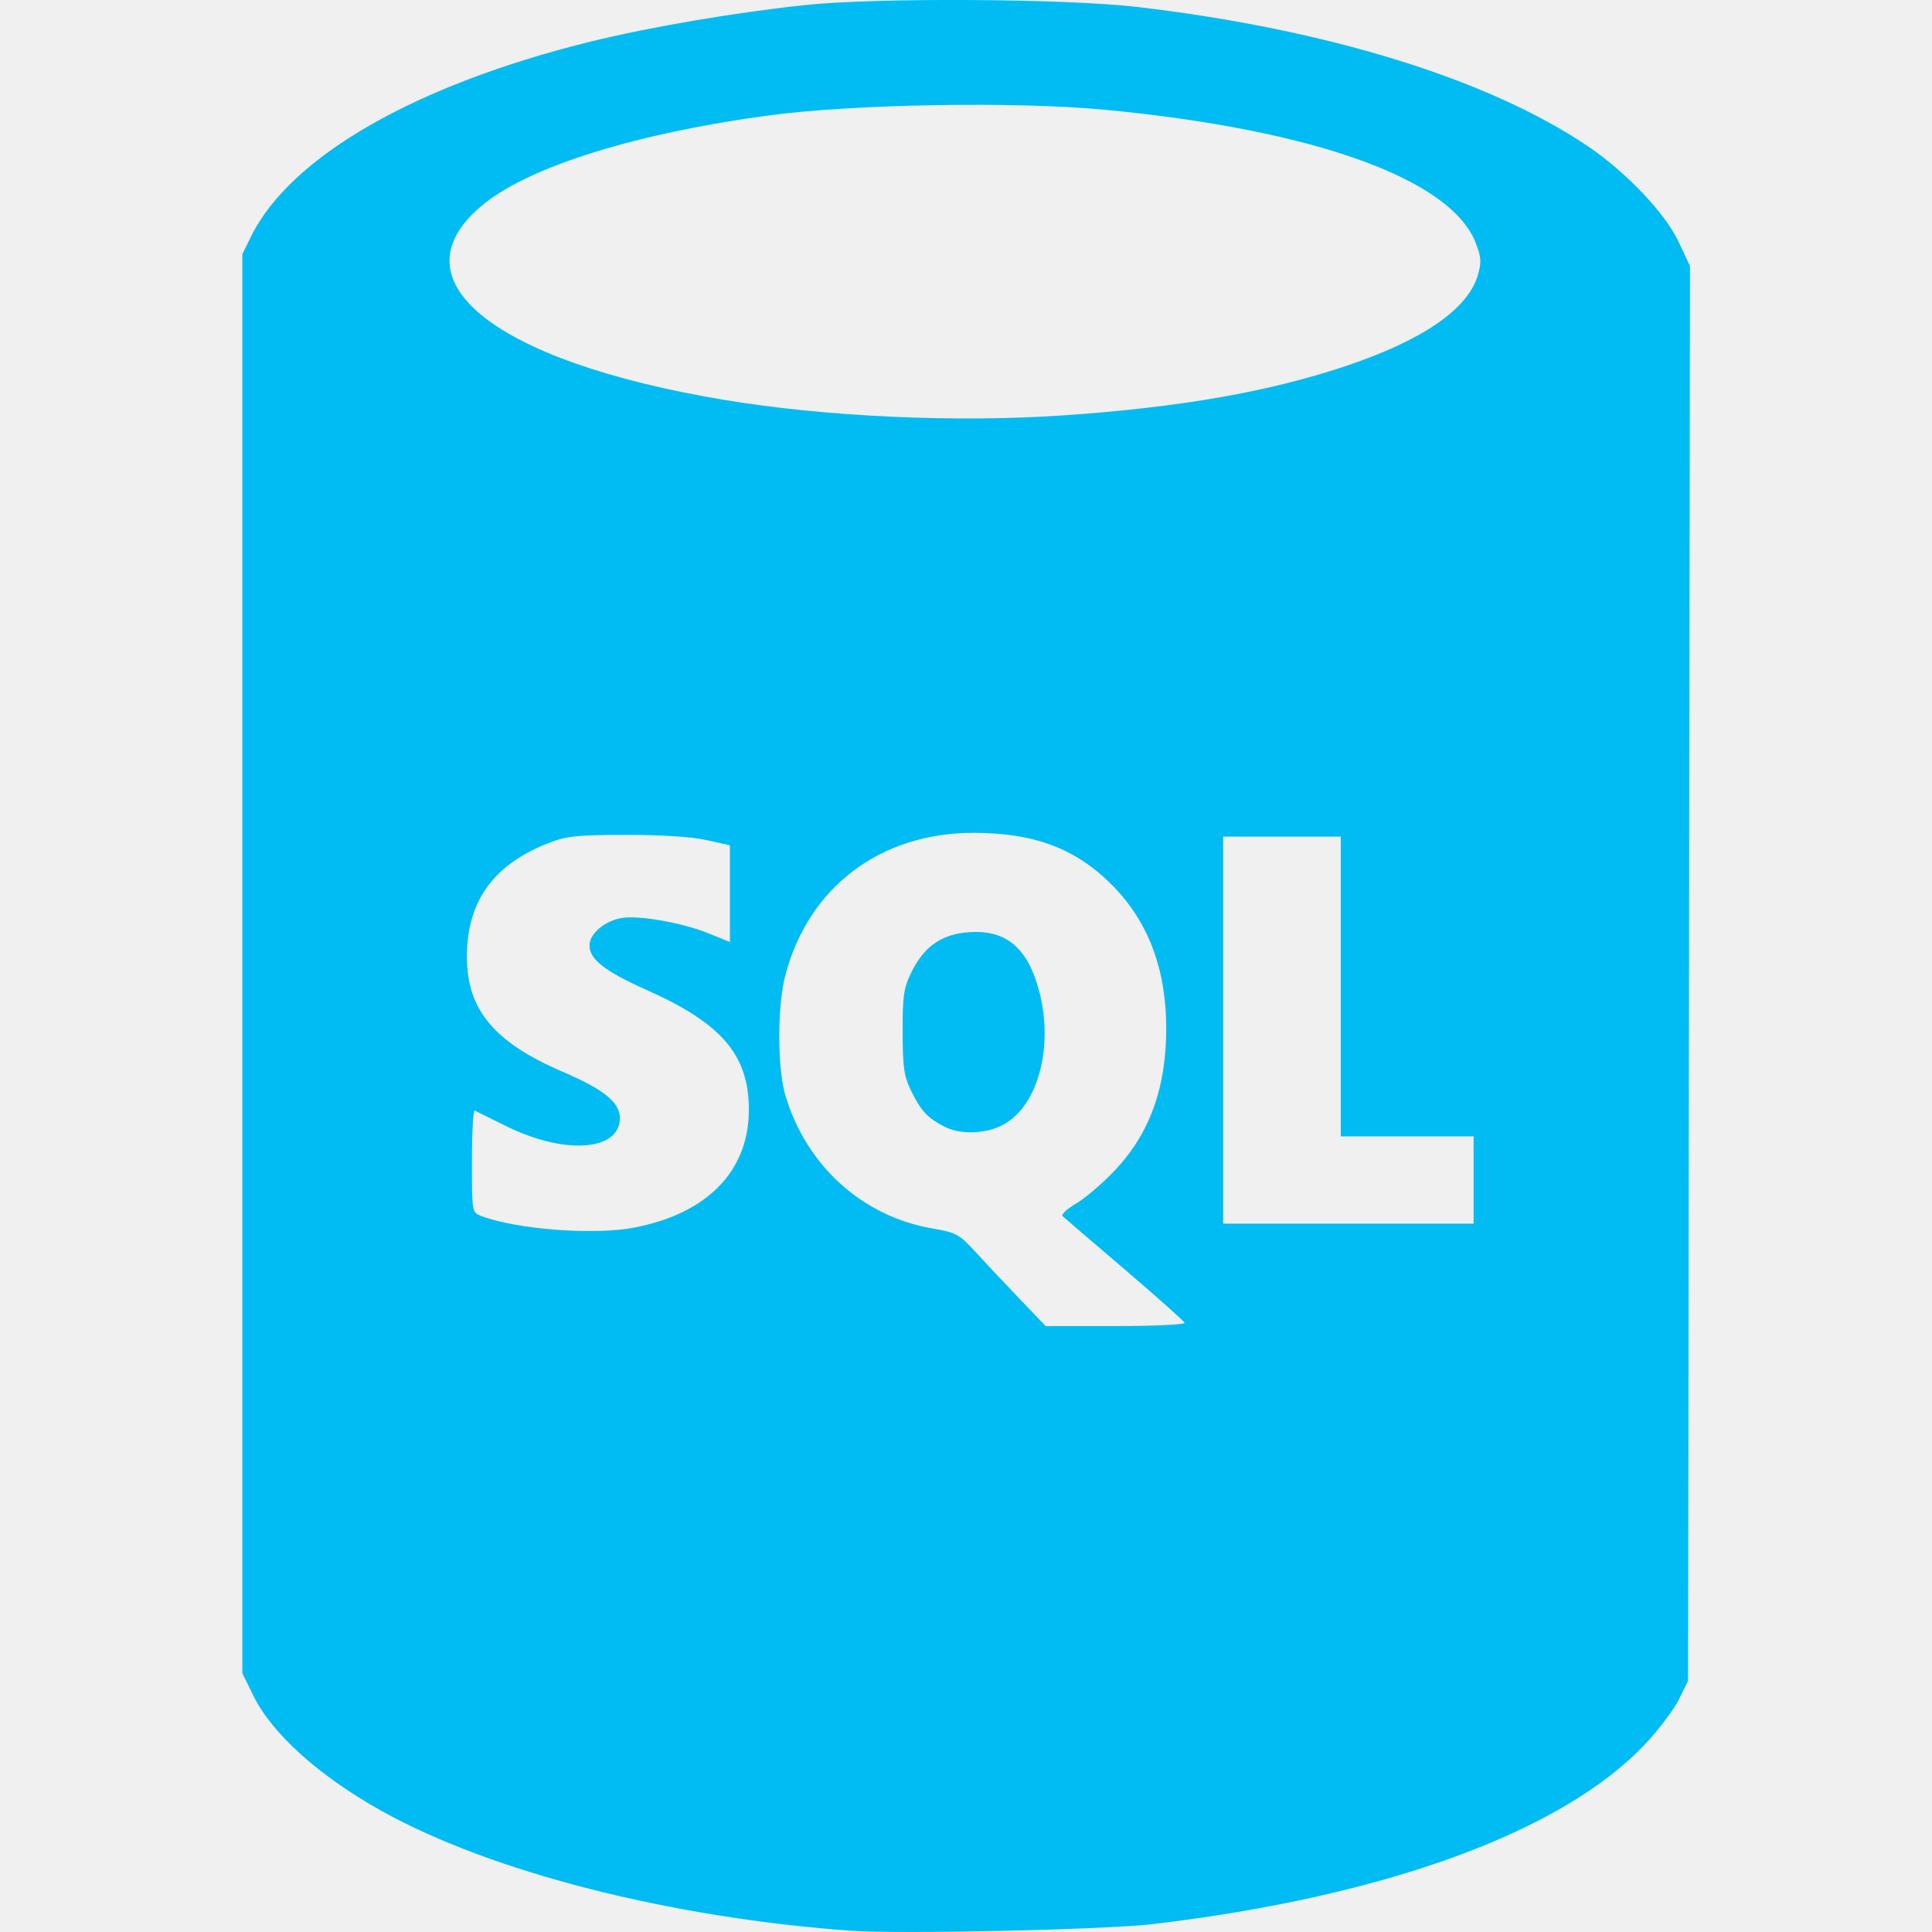
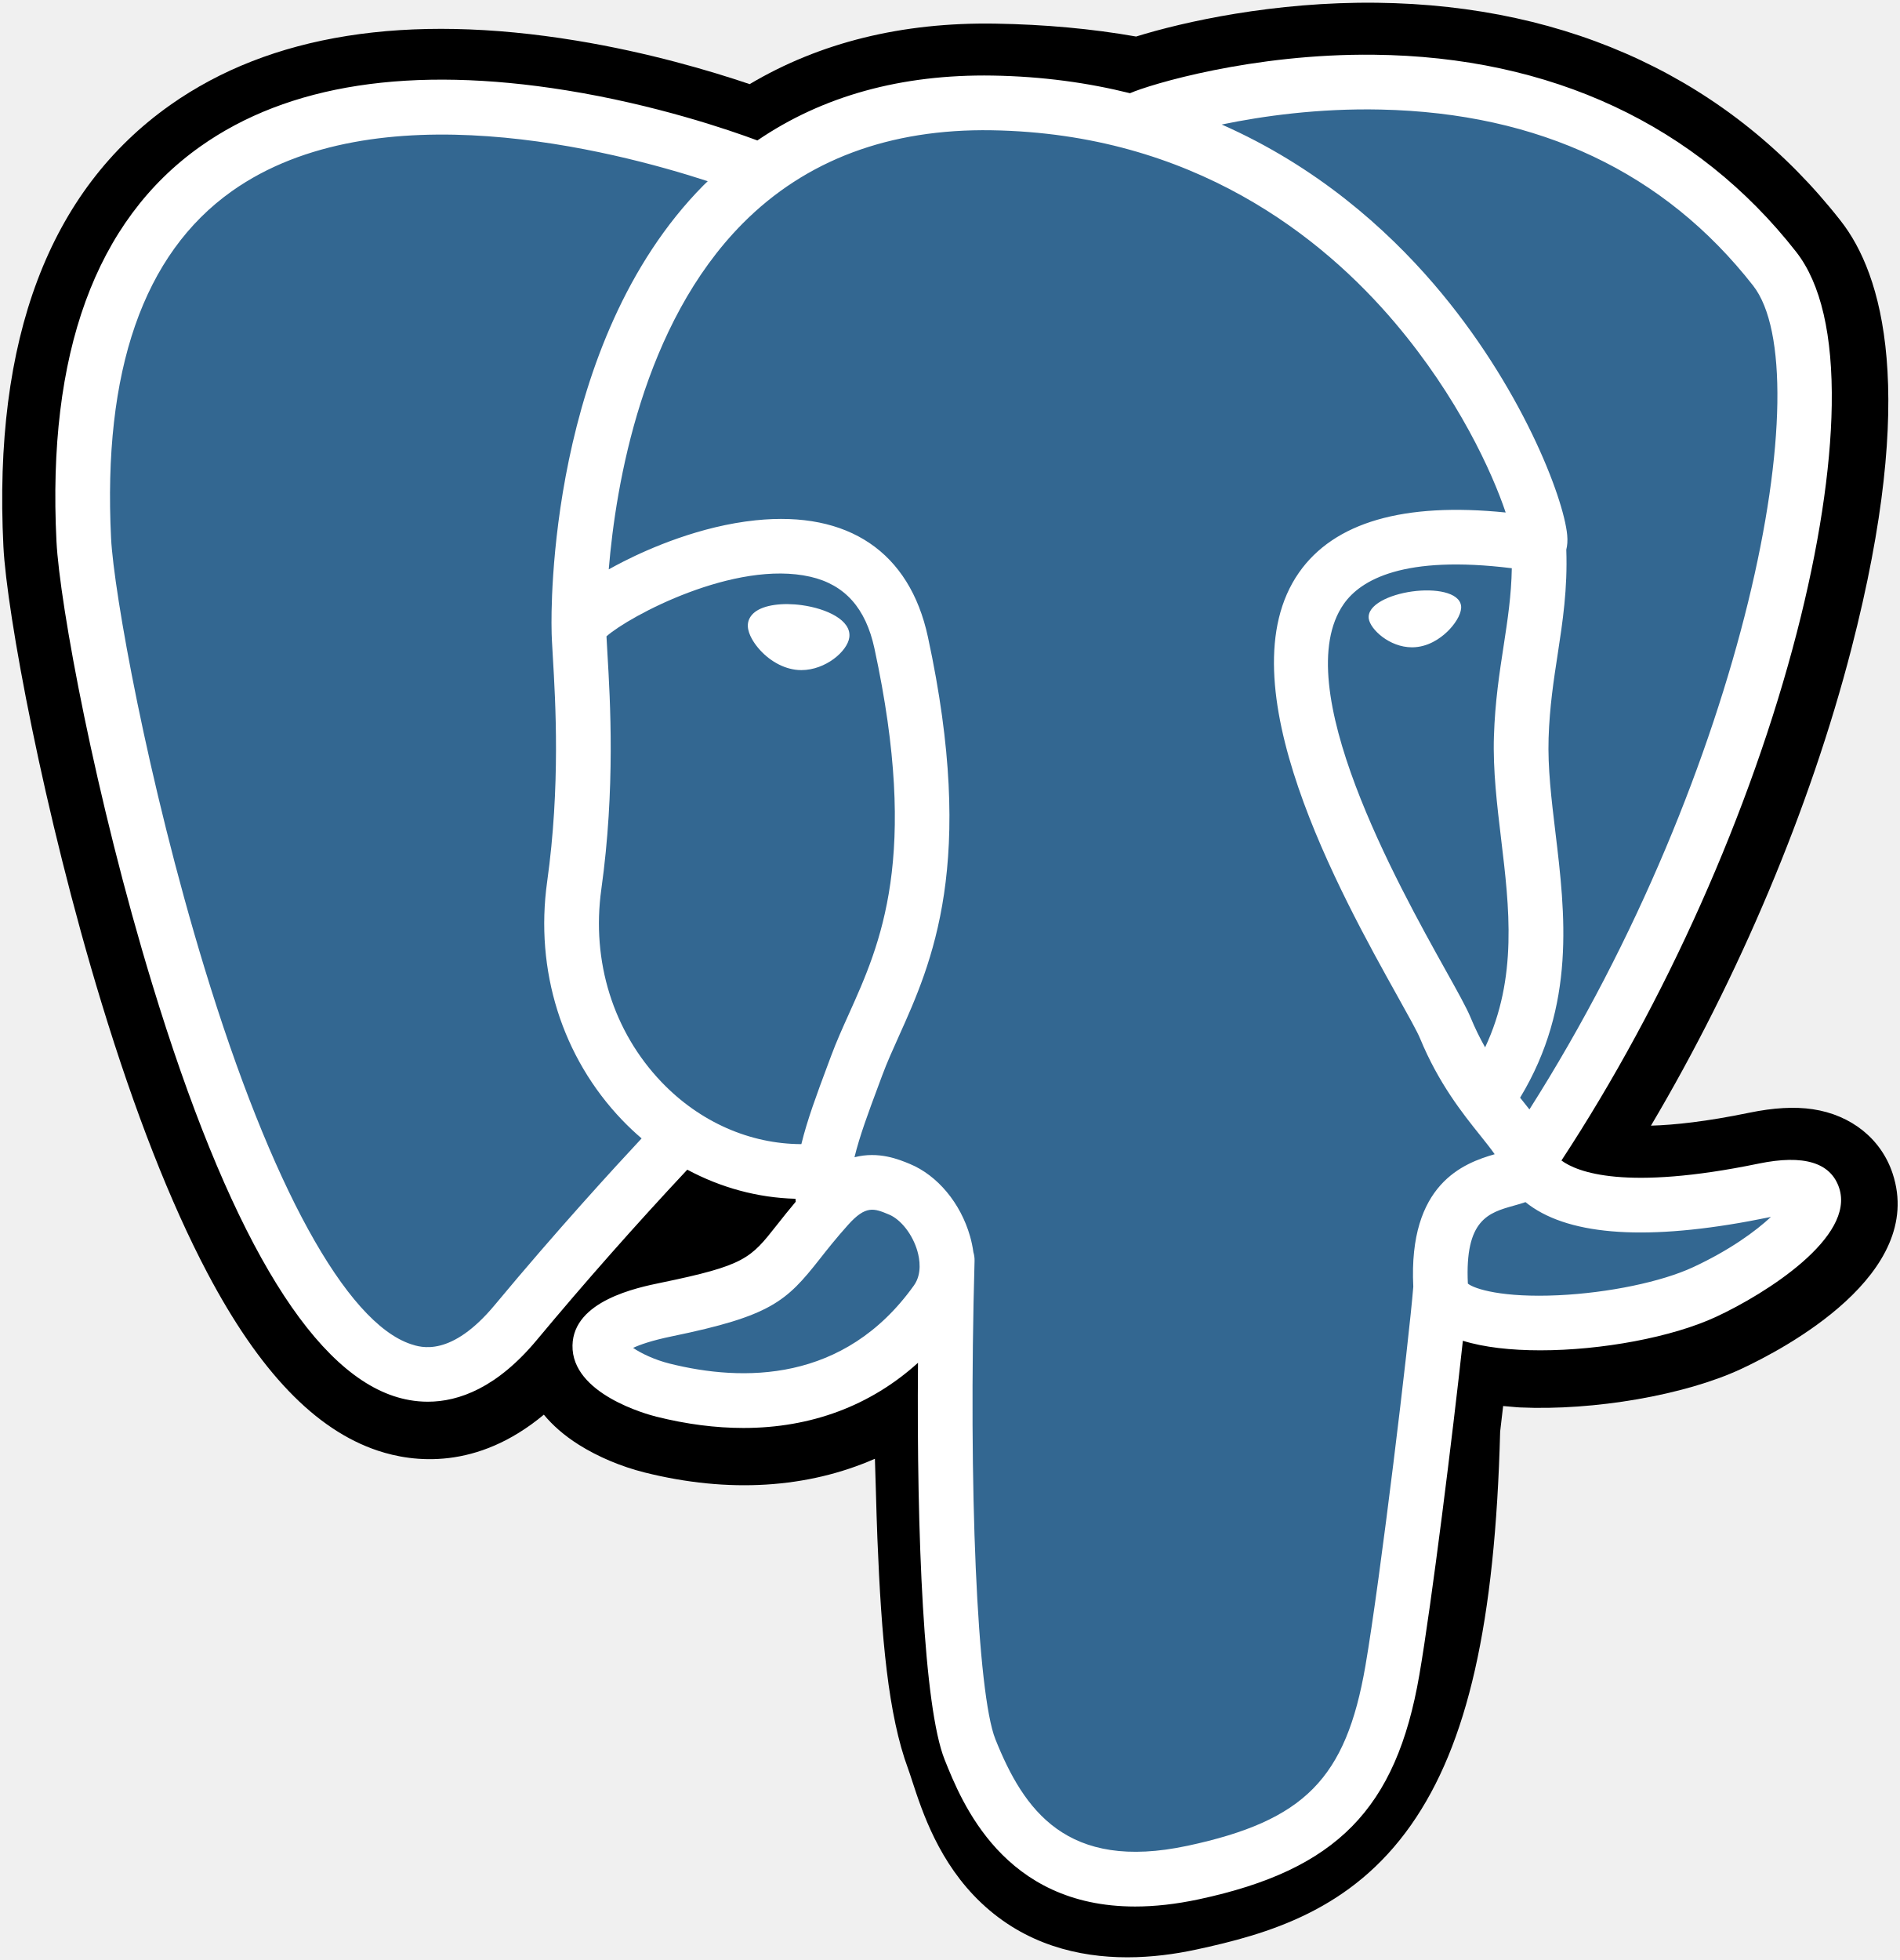
- <svg xmlns="http://www.w3.org/2000/svg" width="800px" height="800px" viewBox="-8.78 0 70 70">
-   <path d="m 852.971,1013.936 c -6.552,-0.472 -13.029,-2.122 -17,-4.33 -2.262,-1.258 -3.986,-2.803 -4.662,-4.181 l -0.402,-0.82 0,-25.708 0,-25.708 0.318,-0.646 c 1.423,-2.889 5.964,-5.494 12.304,-7.056 2.152,-0.53 5.259,-1.059 7.793,-1.325 2.588,-0.272 9.448,-0.231 12.029,0.073 6.861,0.806 12.7,2.611 16.298,5.038 1.388,0.936 2.811,2.433 3.294,3.464 l 0.414,0.884 -0.035,25.63 -0.035,25.63 -0.332,0.674 c -0.183,0.371 -0.734,1.101 -1.226,1.622 -2.992,3.171 -9.409,5.518 -17.827,6.517 -1.716,0.204 -9.169,0.369 -10.929,0.242 z m 12.075,-22.028 c -0.025,-0.066 -1.005,-0.938 -2.177,-1.939 -1.172,-1.001 -2.181,-1.867 -2.243,-1.924 -0.062,-0.058 0.155,-0.261 0.481,-0.452 0.326,-0.191 0.952,-0.724 1.389,-1.183 1.28,-1.343 1.885,-3.001 1.885,-5.174 0,-2.139 -0.652,-3.865 -1.957,-5.182 -1.315,-1.328 -2.826,-1.898 -5.025,-1.898 -3.39,0 -5.994,1.978 -6.825,5.185 -0.286,1.103 -0.284,3.332 0.003,4.31 0.749,2.551 2.79,4.404 5.331,4.839 0.86,0.147 0.976,0.211 1.562,0.851 0.348,0.381 1.063,1.141 1.588,1.689 l 0.955,0.997 2.539,0 c 1.396,0 2.518,-0.054 2.493,-0.119 z m -8.707,-7.108 c -0.611,-0.319 -0.842,-0.566 -1.191,-1.275 -0.269,-0.547 -0.315,-0.859 -0.318,-2.152 -0.003,-1.314 0.039,-1.598 0.32,-2.169 0.46,-0.934 1.094,-1.376 2.074,-1.447 1.365,-0.099 2.152,0.571 2.565,2.18 0.506,1.973 -0.05,4.071 -1.265,4.767 -0.637,0.365 -1.587,0.407 -2.185,0.095 z m -11.253,3.663 c 2.662,-0.505 4.173,-2.053 4.173,-4.275 0,-1.971 -0.975,-3.12 -3.672,-4.324 -1.543,-0.689 -2.102,-1.121 -2.102,-1.627 0,-0.419 0.531,-0.878 1.148,-0.993 0.603,-0.113 2.202,0.165 3.147,0.547 l 0.792,0.32 0,-1.752 0,-1.752 -0.859,-0.191 c -0.531,-0.118 -1.647,-0.189 -2.921,-0.185 -1.805,0 -2.159,0.044 -2.838,0.314 -1.984,0.788 -2.926,2.13 -2.911,4.149 0.014,1.89 1.011,3.069 3.492,4.129 1.464,0.626 2.051,1.102 2.051,1.665 0,1.196 -1.994,1.344 -4.104,0.303 -0.578,-0.285 -1.097,-0.541 -1.154,-0.57 -0.057,-0.028 -0.103,0.79 -0.103,1.819 0,1.862 0.002,1.871 0.339,2 1.27,0.483 4.076,0.698 5.524,0.423 z m 30.431,-1.728 0,-1.581 -2.406,0 -2.406,0 0,-5.43 0,-5.43 -2.131,0 -2.131,0 0,7.011 0,7.011 4.537,0 4.537,0 0,-1.581 z m -14.847,-27.705 c 4.234,-0.294 7.409,-0.848 10.202,-1.782 2.783,-0.93 4.426,-2.056 4.794,-3.283 0.142,-0.473 0.131,-0.652 -0.067,-1.171 -0.888,-2.325 -5.847,-4.11 -13.425,-4.835 -3.242,-0.31 -9.137,-0.209 -12.227,0.208 -4.716,0.637 -8.543,1.821 -10.245,3.168 -3.443,2.726 0.198,5.724 8.664,7.135 3.671,0.612 8.427,0.828 12.304,0.559 z" fill="#00bcf2" transform="translate(-830.906 -943.981)" />
+ <svg xmlns="http://www.w3.org/2000/svg" width="2424" height="2500" viewBox="0 0 256 264" preserveAspectRatio="xMinYMin meet">
+   <path d="M255.008 158.086c-1.535-4.649-5.556-7.887-10.756-8.664-2.452-.366-5.26-.21-8.583.475-5.792 1.195-10.089 1.65-13.225 1.738 11.837-19.985 21.462-42.775 27.003-64.228 8.96-34.689 4.172-50.492-1.423-57.64C233.217 10.847 211.614.683 185.552.372c-13.903-.17-26.108 2.575-32.475 4.549-5.928-1.046-12.302-1.63-18.99-1.738-12.537-.2-23.614 2.533-33.079 8.15-5.24-1.772-13.65-4.27-23.362-5.864-22.842-3.75-41.252-.828-54.718 8.685C6.622 25.672-.937 45.684.461 73.634c.444 8.874 5.408 35.874 13.224 61.48 4.492 14.718 9.282 26.94 14.237 36.33 7.027 13.315 14.546 21.156 22.987 23.972 4.731 1.576 13.327 2.68 22.368-4.85 1.146 1.388 2.675 2.767 4.704 4.048 2.577 1.625 5.728 2.953 8.875 3.74 11.341 2.835 21.964 2.126 31.027-1.848.056 1.612.099 3.152.135 4.482.06 2.157.12 4.272.199 6.25.537 13.374 1.447 23.773 4.143 31.049.148.4.347 1.01.557 1.657 1.345 4.118 3.594 11.012 9.316 16.411 5.925 5.593 13.092 7.308 19.656 7.308 3.292 0 6.433-.432 9.188-1.022 9.82-2.105 20.973-5.311 29.041-16.799 7.628-10.86 11.336-27.217 12.007-52.99.087-.729.167-1.425.244-2.088l.16-1.362 1.797.158.463.031c10.002.456 22.232-1.665 29.743-5.154 5.935-2.754 24.954-12.795 20.476-26.351" />
+   <path d="M237.906 160.722c-29.74 6.135-31.785-3.934-31.785-3.934 31.4-46.593 44.527-105.736 33.2-120.211-30.904-39.485-84.399-20.811-85.292-20.327l-.287.052c-5.876-1.22-12.451-1.946-19.842-2.067-13.456-.22-23.664 3.528-31.41 9.402 0 0-95.43-39.314-90.991 49.444.944 18.882 27.064 142.873 58.218 105.422 11.387-13.695 22.39-25.274 22.39-25.274 5.464 3.63 12.006 5.482 18.864 4.817l.533-.452c-.166 1.7-.09 3.363.213 5.332-8.026 8.967-5.667 10.541-21.711 13.844-16.235 3.346-6.698 9.302-.471 10.86 7.549 1.887 25.013 4.561 36.813-11.958l-.47 1.885c3.144 2.519 5.352 16.383 4.982 28.952-.37 12.568-.617 21.197 1.86 27.937 2.479 6.74 4.948 21.905 26.04 17.386 17.623-3.777 26.756-13.564 28.027-29.89.901-11.606 2.942-9.89 3.07-20.267l1.637-4.912c1.887-15.733.3-20.809 11.157-18.448l2.64.232c7.99.363 18.45-1.286 24.589-4.139 13.218-6.134 21.058-16.377 8.024-13.686h.002" fill="#336791" />
+   <path d="M108.076 81.525c-2.68-.373-5.107-.028-6.335.902-.69.523-.904 1.129-.962 1.546-.154 1.105.62 2.327 1.096 2.957 1.346 1.784 3.312 3.01 5.258 3.28.282.04.563.058.842.058 3.245 0 6.196-2.527 6.456-4.392.325-2.336-3.066-3.893-6.355-4.35M196.86 81.599c-.256-1.831-3.514-2.353-6.606-1.923-3.088.43-6.082 1.824-5.832 3.659.2 1.427 2.777 3.863 5.827 3.863.258 0 .518-.017.78-.054 2.036-.282 3.53-1.575 4.24-2.32 1.08-1.136 1.706-2.402 1.591-3.225" fill="#FFF" />
+   <path d="M247.802 160.025c-1.134-3.429-4.784-4.532-10.848-3.28-18.005 3.716-24.453 1.142-26.57-.417 13.995-21.32 25.508-47.092 31.719-71.137 2.942-11.39 4.567-21.968 4.7-30.59.147-9.463-1.465-16.417-4.789-20.665-13.402-17.125-33.072-26.311-56.882-26.563-16.369-.184-30.199 4.005-32.88 5.183-5.646-1.404-11.801-2.266-18.502-2.376-12.288-.199-22.91 2.743-31.704 8.74-3.82-1.422-13.692-4.811-25.765-6.756-20.872-3.36-37.458-.814-49.294 7.571-14.123 10.006-20.643 27.892-19.38 53.16.425 8.501 5.269 34.653 12.913 59.698 10.062 32.964 21 51.625 32.508 55.464 1.347.449 2.9.763 4.613.763 4.198 0 9.345-1.892 14.7-8.33a529.832 529.832 0 0 1 20.261-22.926c4.524 2.428 9.494 3.784 14.577 3.92.01.133.023.266.035.398a117.66 117.66 0 0 0-2.57 3.175c-3.522 4.471-4.255 5.402-15.592 7.736-3.225.666-11.79 2.431-11.916 8.435-.136 6.56 10.125 9.315 11.294 9.607 4.074 1.02 7.999 1.523 11.742 1.523 9.103 0 17.114-2.992 23.516-8.781-.197 23.386.778 46.43 3.586 53.451 2.3 5.748 7.918 19.795 25.664 19.794 2.604 0 5.47-.303 8.623-.979 18.521-3.97 26.564-12.156 29.675-30.203 1.665-9.645 4.522-32.676 5.866-45.03 2.836.885 6.487 1.29 10.434 1.289 8.232 0 17.731-1.749 23.688-4.514 6.692-3.108 18.768-10.734 16.578-17.36zm-44.106-83.48c-.061 3.647-.563 6.958-1.095 10.414-.573 3.717-1.165 7.56-1.314 12.225-.147 4.54.42 9.26.968 13.825 1.108 9.22 2.245 18.712-2.156 28.078a36.508 36.508 0 0 1-1.95-4.009c-.547-1.326-1.735-3.456-3.38-6.404-6.399-11.476-21.384-38.35-13.713-49.316 2.285-3.264 8.084-6.62 22.64-4.813zm-17.644-61.787c21.334.471 38.21 8.452 50.158 23.72 9.164 11.711-.927 64.998-30.14 110.969a171.33 171.33 0 0 0-.886-1.117l-.37-.462c7.549-12.467 6.073-24.802 4.759-35.738-.54-4.488-1.05-8.727-.92-12.709.134-4.22.692-7.84 1.232-11.34.663-4.313 1.338-8.776 1.152-14.037.139-.552.195-1.204.122-1.978-.475-5.045-6.235-20.144-17.975-33.81-6.422-7.475-15.787-15.84-28.574-21.482 5.5-1.14 13.021-2.203 21.442-2.016zM66.674 175.778c-5.9 7.094-9.974 5.734-11.314 5.288-8.73-2.912-18.86-21.364-27.791-50.624-7.728-25.318-12.244-50.777-12.602-57.916-1.128-22.578 4.345-38.313 16.268-46.769 19.404-13.76 51.306-5.524 64.125-1.347-.184.182-.376.352-.558.537-21.036 21.244-20.537 57.54-20.485 59.759-.002.856.07 2.068.168 3.735.362 6.105 1.036 17.467-.764 30.334-1.672 11.957 2.014 23.66 10.111 32.109a36.275 36.275 0 0 0 2.617 2.468c-3.604 3.86-11.437 12.396-19.775 22.426zm22.479-29.993c-6.526-6.81-9.49-16.282-8.133-25.99 1.9-13.592 1.199-25.43.822-31.79-.053-.89-.1-1.67-.127-2.285 3.073-2.725 17.314-10.355 27.47-8.028 4.634 1.061 7.458 4.217 8.632 9.645 6.076 28.103.804 39.816-3.432 49.229-.873 1.939-1.698 3.772-2.402 5.668l-.546 1.466c-1.382 3.706-2.668 7.152-3.465 10.424-6.938-.02-13.687-2.984-18.819-8.34zm1.065 37.9c-2.026-.506-3.848-1.385-4.917-2.114.893-.42 2.482-.992 5.238-1.56 13.337-2.745 15.397-4.683 19.895-10.394 1.031-1.31 2.2-2.794 3.819-4.602l.002-.002c2.411-2.7 3.514-2.242 5.514-1.412 1.621.67 3.2 2.702 3.84 4.938.303 1.056.643 3.06-.47 4.62-9.396 13.156-23.088 12.987-32.921 10.526zm69.799 64.952c-16.316 3.496-22.093-4.829-25.9-14.346-2.457-6.144-3.665-33.85-2.808-64.447.011-.407-.047-.8-.159-1.17a15.444 15.444 0 0 0-.456-2.162c-1.274-4.452-4.379-8.176-8.104-9.72-1.48-.613-4.196-1.738-7.46-.903.696-2.868 1.903-6.107 3.212-9.614l.549-1.475c.618-1.663 1.394-3.386 2.214-5.21 4.433-9.848 10.504-23.337 3.915-53.81-2.468-11.414-10.71-16.988-23.204-15.693-7.49.775-14.343 3.797-17.761 5.53-.735.372-1.407.732-2.035 1.082.954-11.5 4.558-32.992 18.04-46.59 8.489-8.56 19.794-12.788 33.568-12.56 27.14.444 44.544 14.372 54.366 25.979 8.464 10.001 13.047 20.076 14.876 25.51-13.755-1.399-23.11 1.316-27.852 8.096-10.317 14.748 5.644 43.372 13.315 57.129 1.407 2.521 2.621 4.7 3.003 5.626 2.498 6.054 5.732 10.096 8.093 13.046.724.904 1.426 1.781 1.96 2.547-4.166 1.201-11.649 3.976-10.967 17.847-.55 6.96-4.461 39.546-6.448 51.059-2.623 15.21-8.22 20.875-23.957 24.25zm68.104-77.936c-4.26 1.977-11.389 3.46-18.161 3.779-7.48.35-11.288-.838-12.184-1.569-.42-8.644 2.797-9.547 6.202-10.503.535-.15 1.057-.297 1.561-.473.313.255.656.508 1.032.756 6.012 3.968 16.735 4.396 31.874 1.271l.166-.033c-2.042 1.909-5.536 4.471-10.49 6.772z" fill="#FFF" />
</svg>
